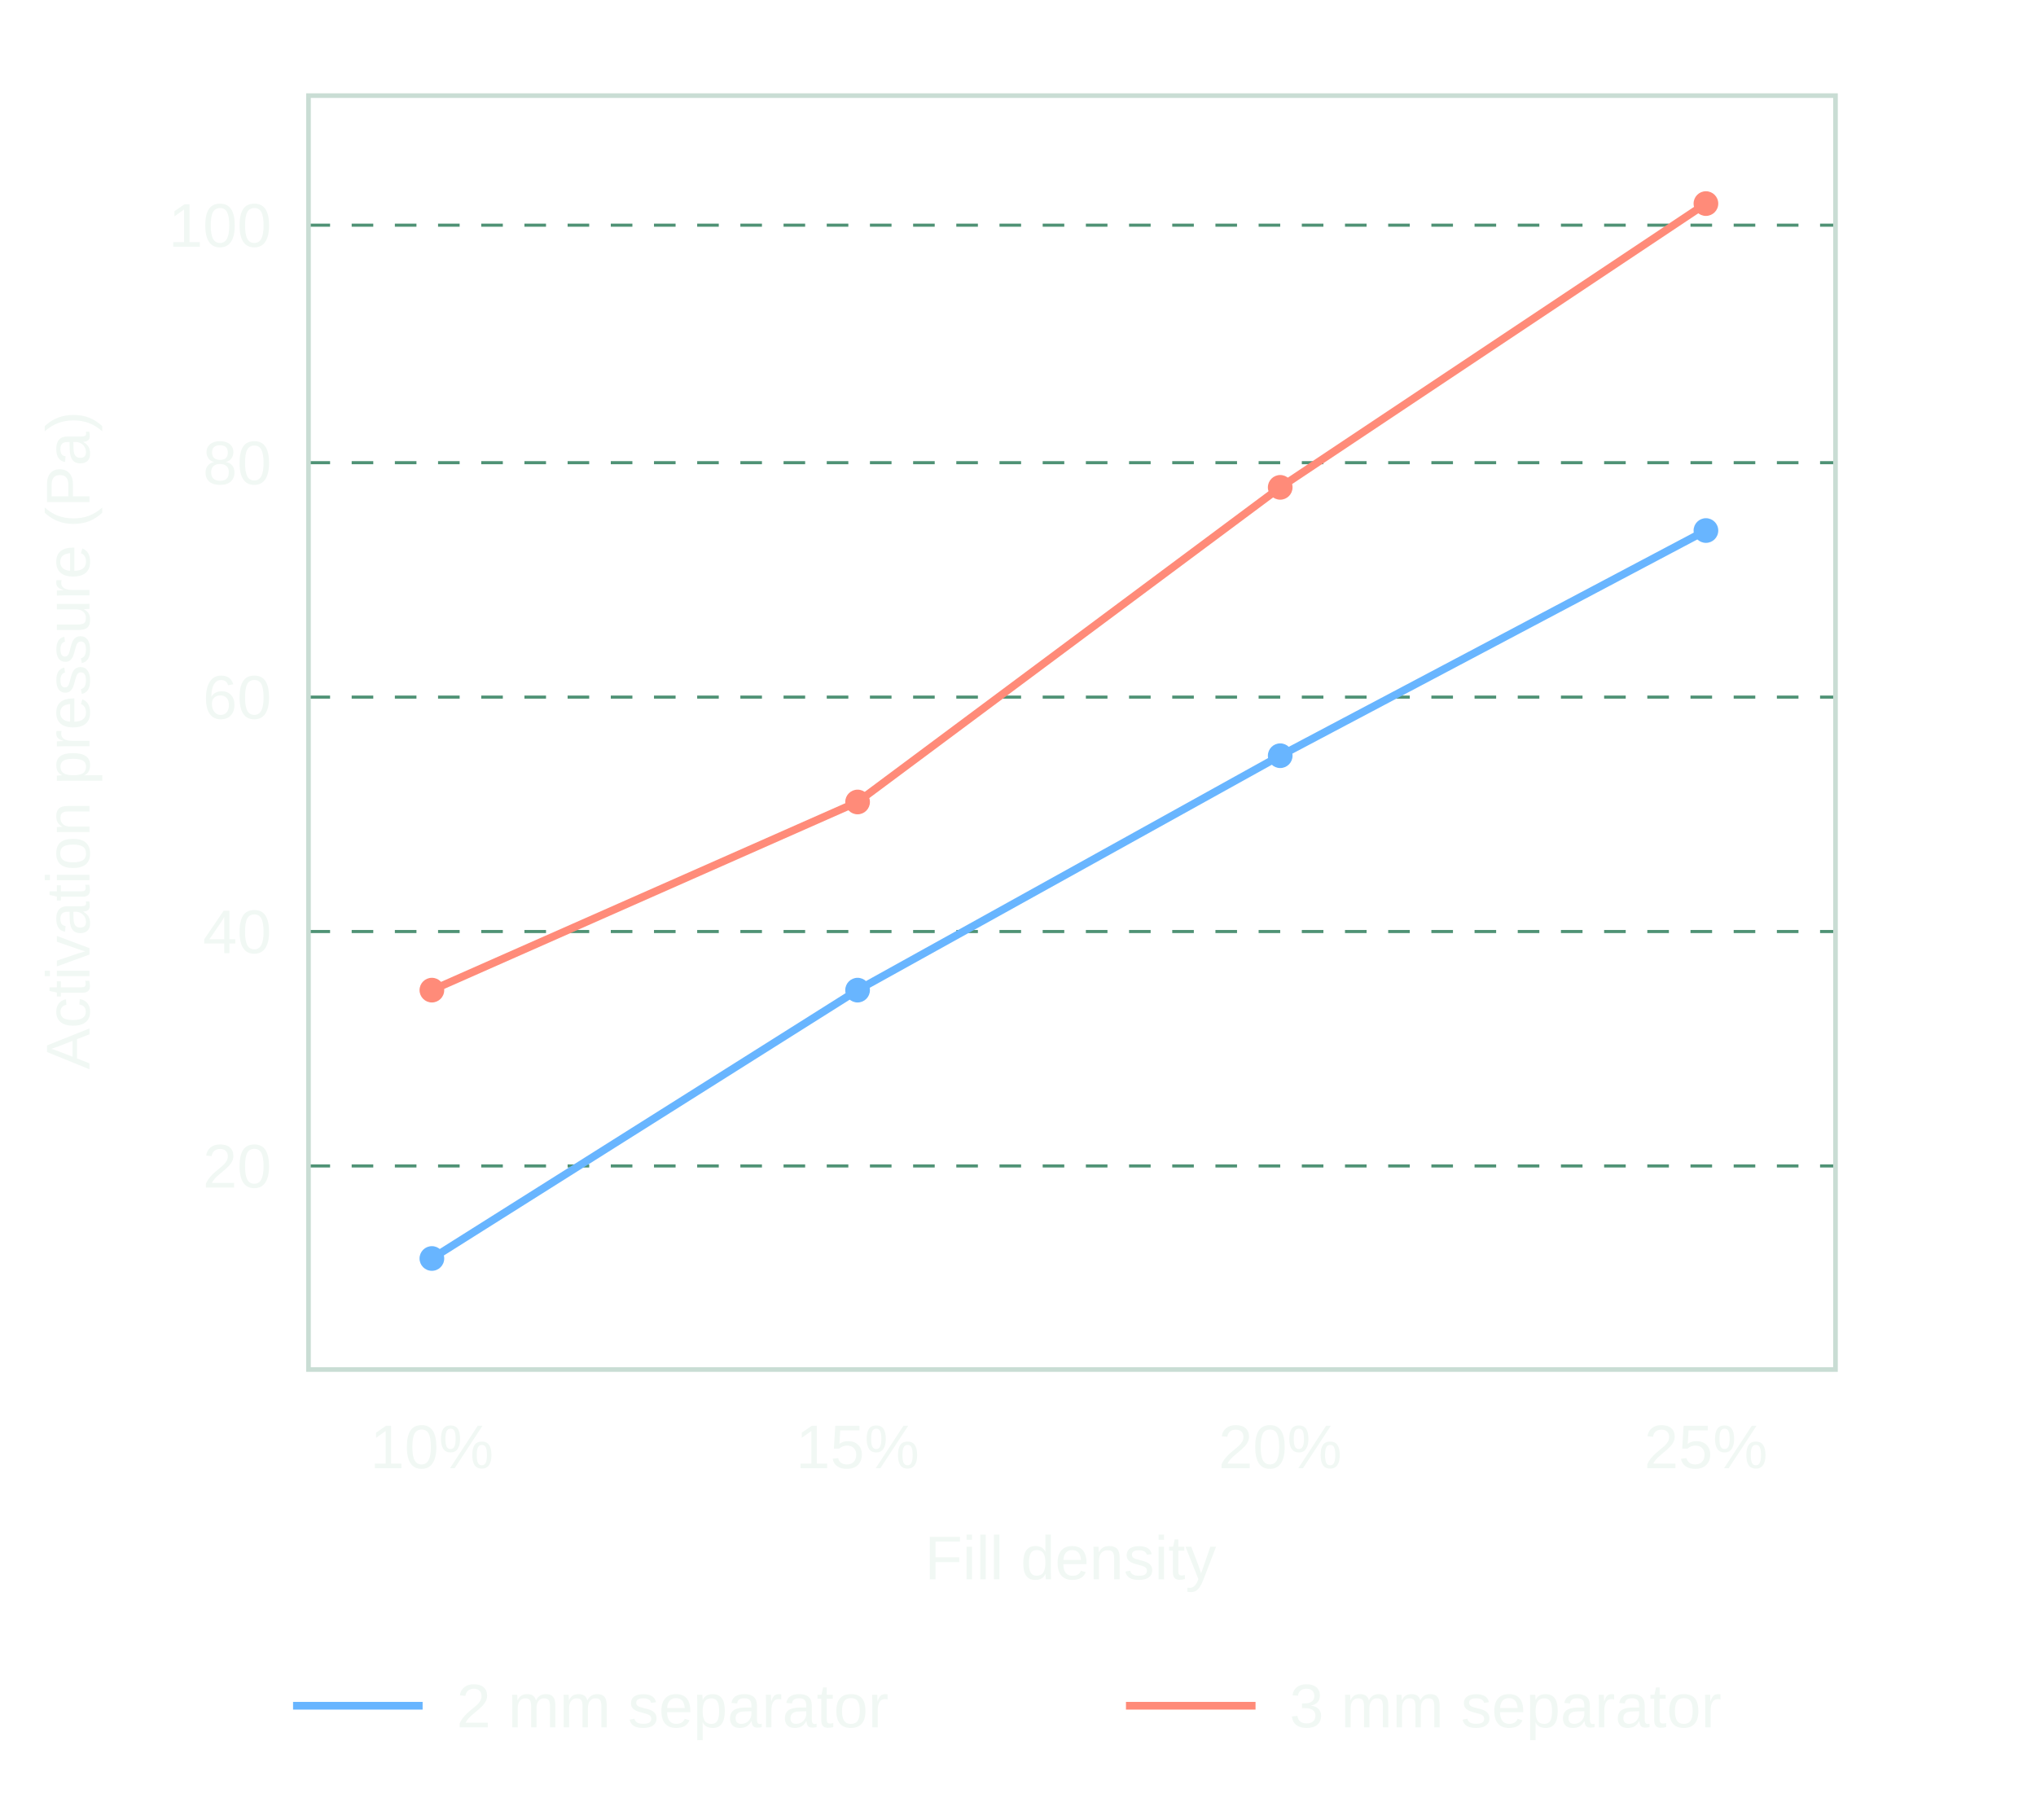
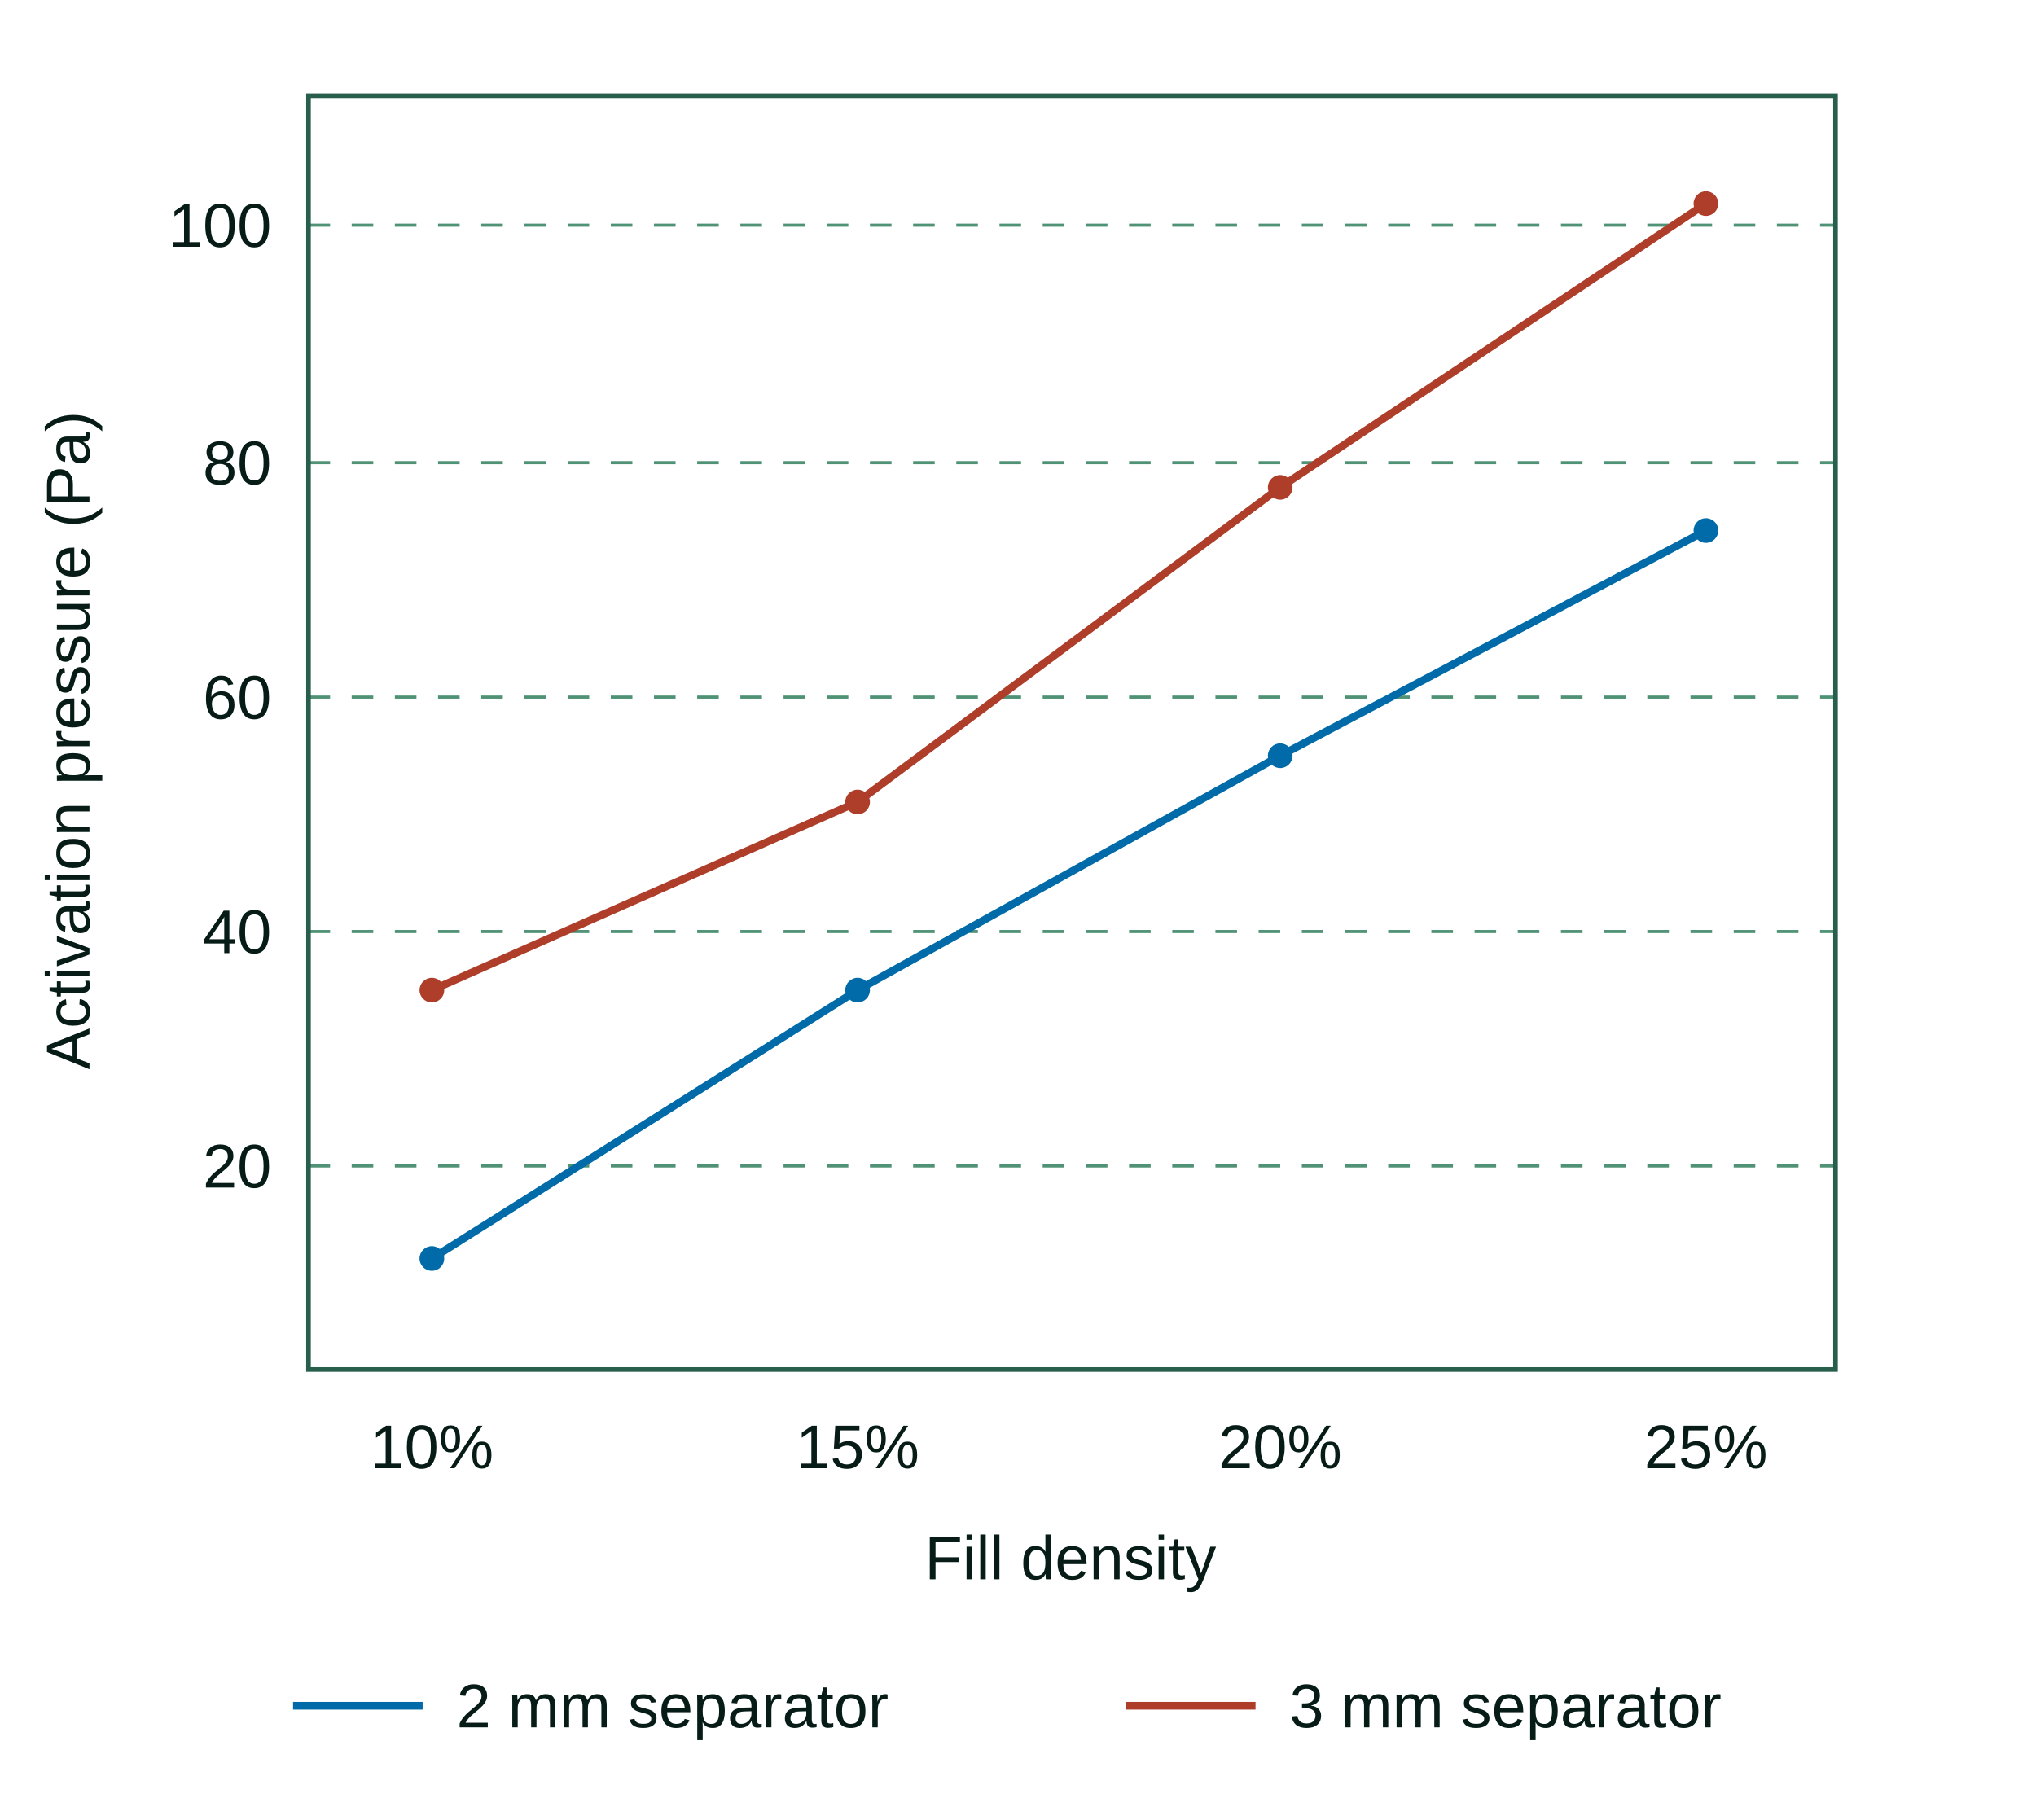
<svg xmlns="http://www.w3.org/2000/svg" viewBox="0 0 660 590" role="img" aria-labelledby="title description">
-   <style>text{font-family:Aptos,Segoe UI,Arial,sans-serif;fill:#f1f8f4;font-size:20px}.grid{stroke:#4f9275;stroke-dasharray:7 7;stroke-width:1}.axis{stroke:#c9ddd4;stroke-width:1.5}.thin{fill:none;stroke-width:2.5}.blue{stroke:#68b5ff}.red{stroke:#ff8b79}</style>
+   <style>text{font-family:Aptos,Segoe UI,Arial,sans-serif;fill:#071c17;font-size:20px}.grid{stroke:#4f9275;stroke-dasharray:7 7;stroke-width:1}.axis{stroke:#285f4c;stroke-width:1.5}.thin{fill:none;stroke-width:2.5}.blue{stroke:#006ba8}.red{stroke:#ae3d2a}</style>
  <g class="grid">
    <path d="M100 73H595M100 150H595M100 226H595M100 302H595M100 378H595" />
  </g>
  <path class="axis" fill="none" d="M100 31H595V444H100Z" />
  <g text-anchor="end">
    <text x="88" y="80">100</text>
    <text x="88" y="157">80</text>
    <text x="88" y="233">60</text>
    <text x="88" y="309">40</text>
    <text x="88" y="385">20</text>
  </g>
  <g text-anchor="middle">
    <text x="140" y="476">10%</text>
    <text x="278" y="476">15%</text>
    <text x="415" y="476">20%</text>
    <text x="553" y="476">25%</text>
    <text x="347" y="512">Fill density</text>
  </g>
  <text transform="translate(29 240) rotate(-90)" text-anchor="middle">Activation pressure (Pa)</text>
  <path class="thin blue" d="M140 408L278 321L415 245L553 172" />
  <path class="thin red" d="M140 321L278 260L415 158L553 66" />
-   <g fill="#68b5ff">
+   <g fill="#006ba8">
    <circle cx="140" cy="408" r="4" />
    <circle cx="278" cy="321" r="4" />
    <circle cx="415" cy="245" r="4" />
    <circle cx="553" cy="172" r="4" />
  </g>
-   <g fill="#ff8b79">
+   <g fill="#ae3d2a">
    <circle cx="140" cy="321" r="4" />
    <circle cx="278" cy="260" r="4" />
    <circle cx="415" cy="158" r="4" />
    <circle cx="553" cy="66" r="4" />
  </g>
  <path class="thin blue" d="M95 553H137" />
  <text x="148" y="560">2 mm separator</text>
  <path class="thin red" d="M365 553H407" />
  <text x="418" y="560">3 mm separator</text>
</svg>
